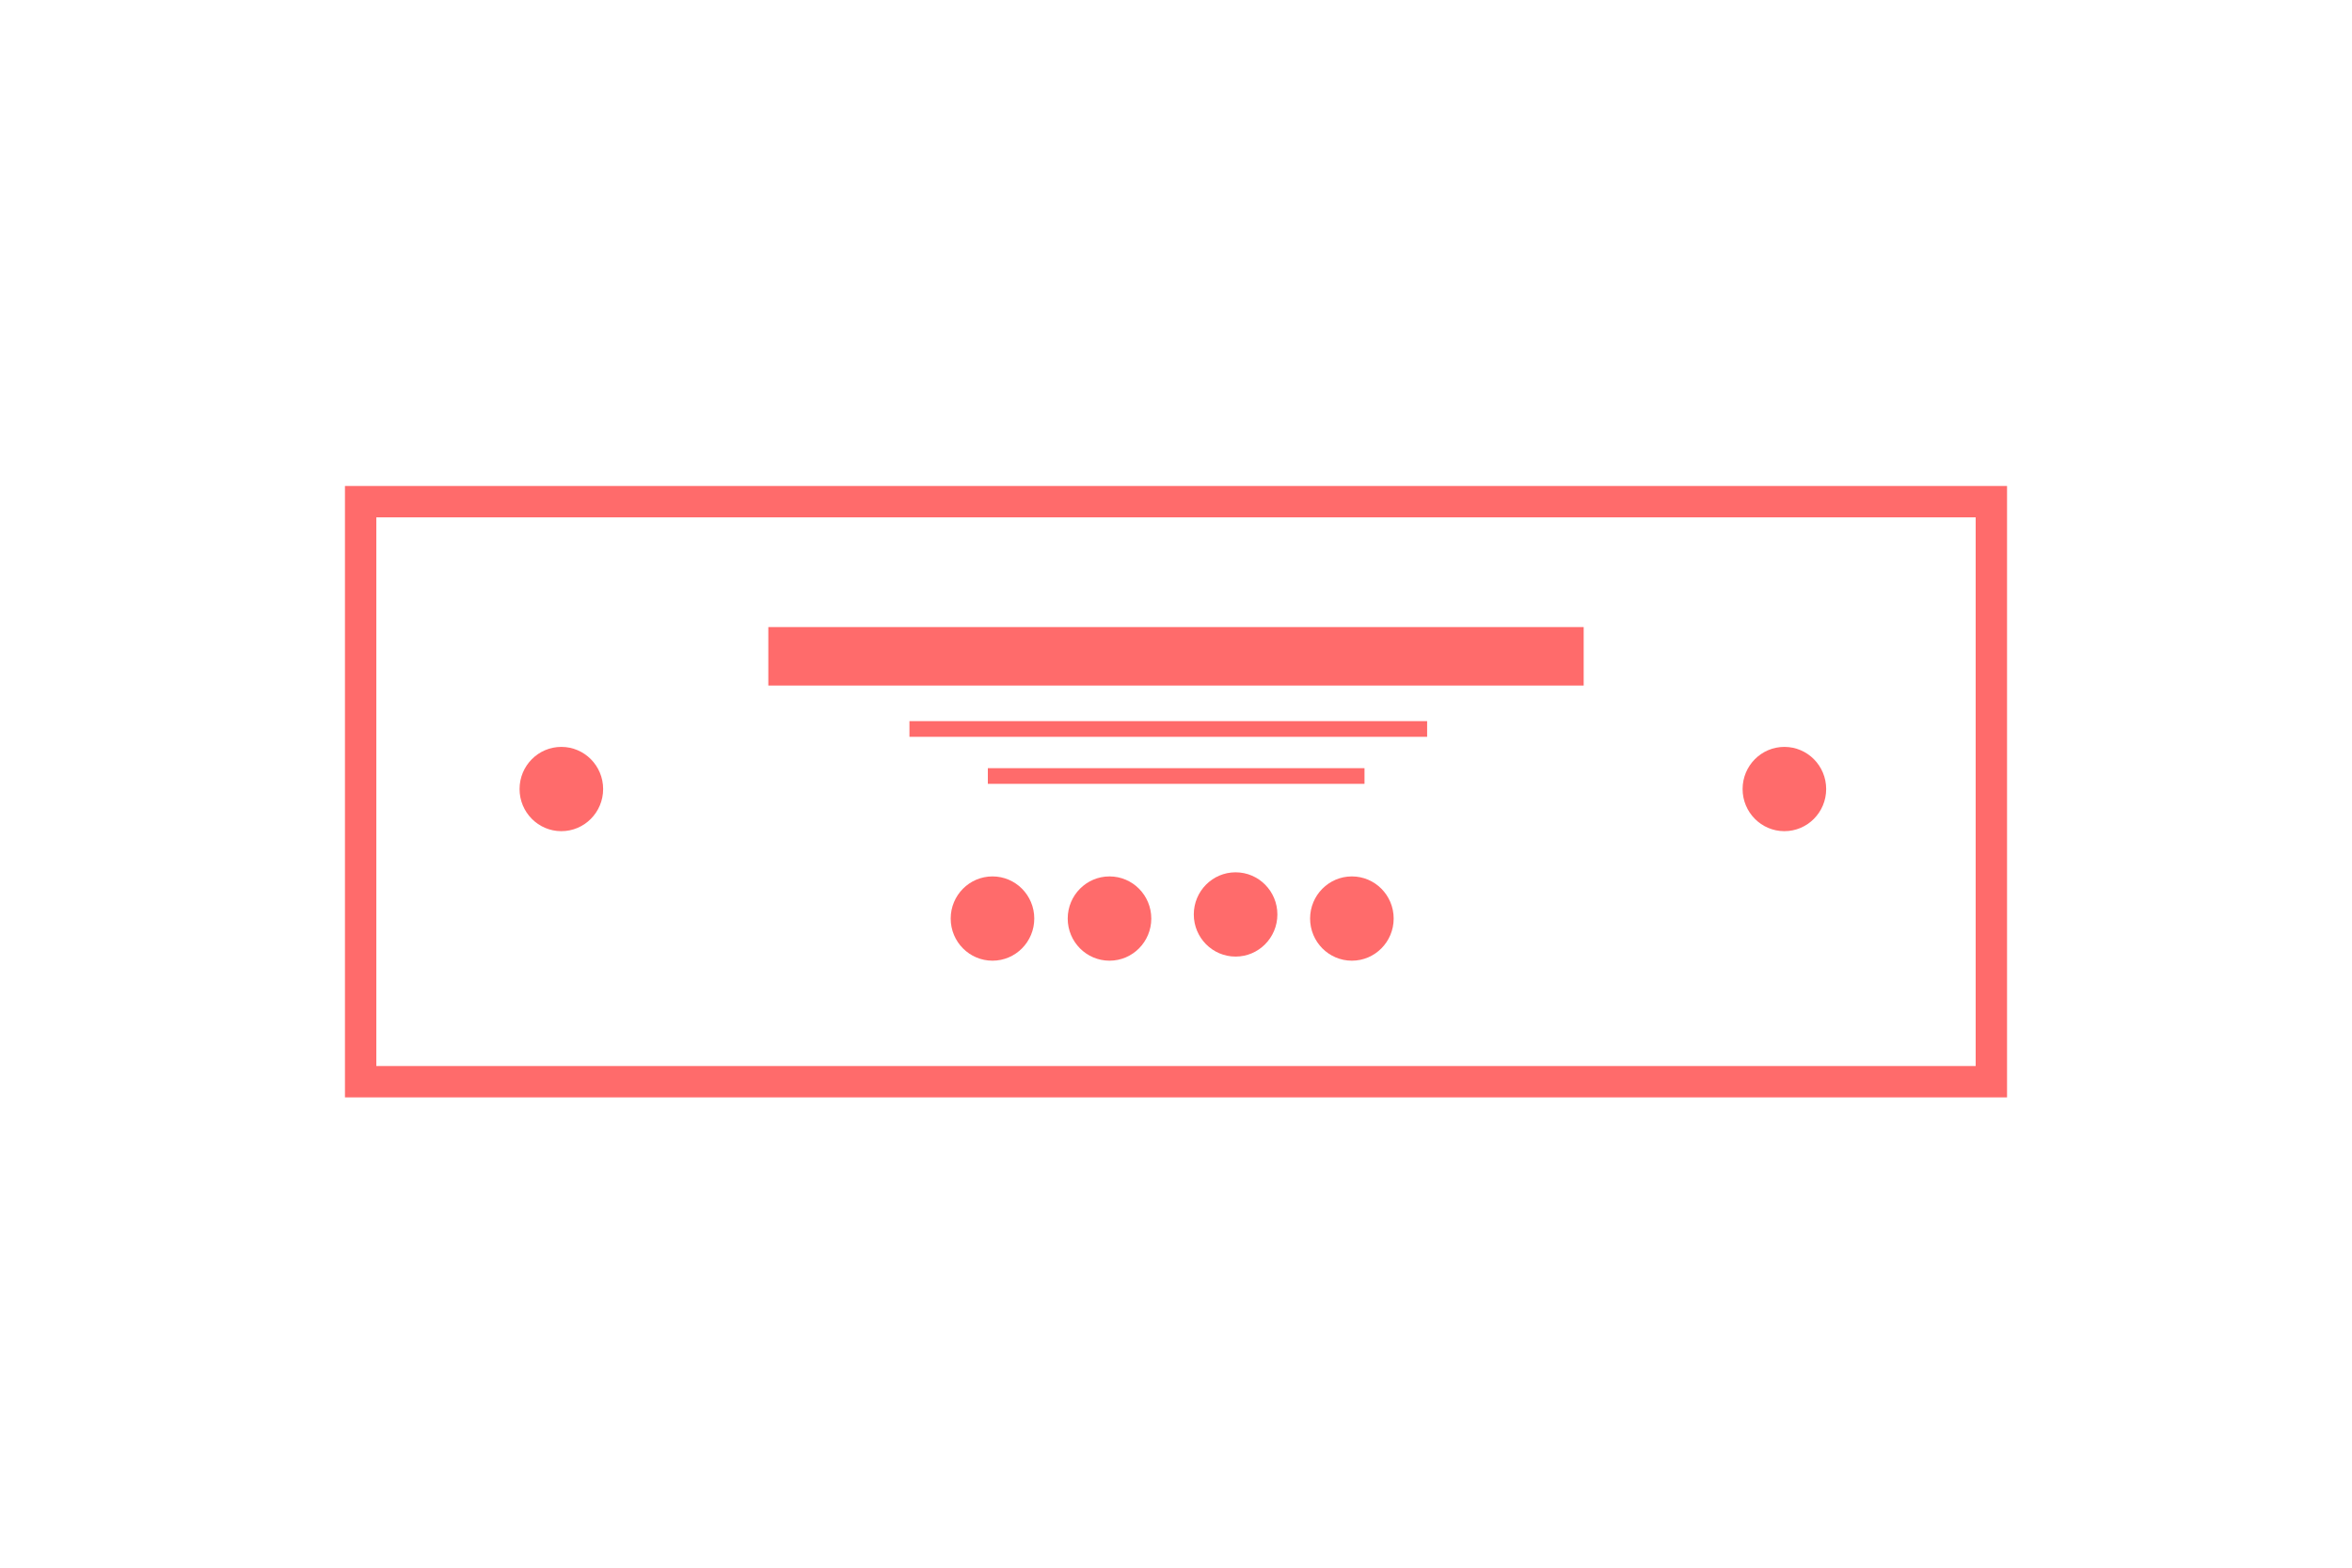
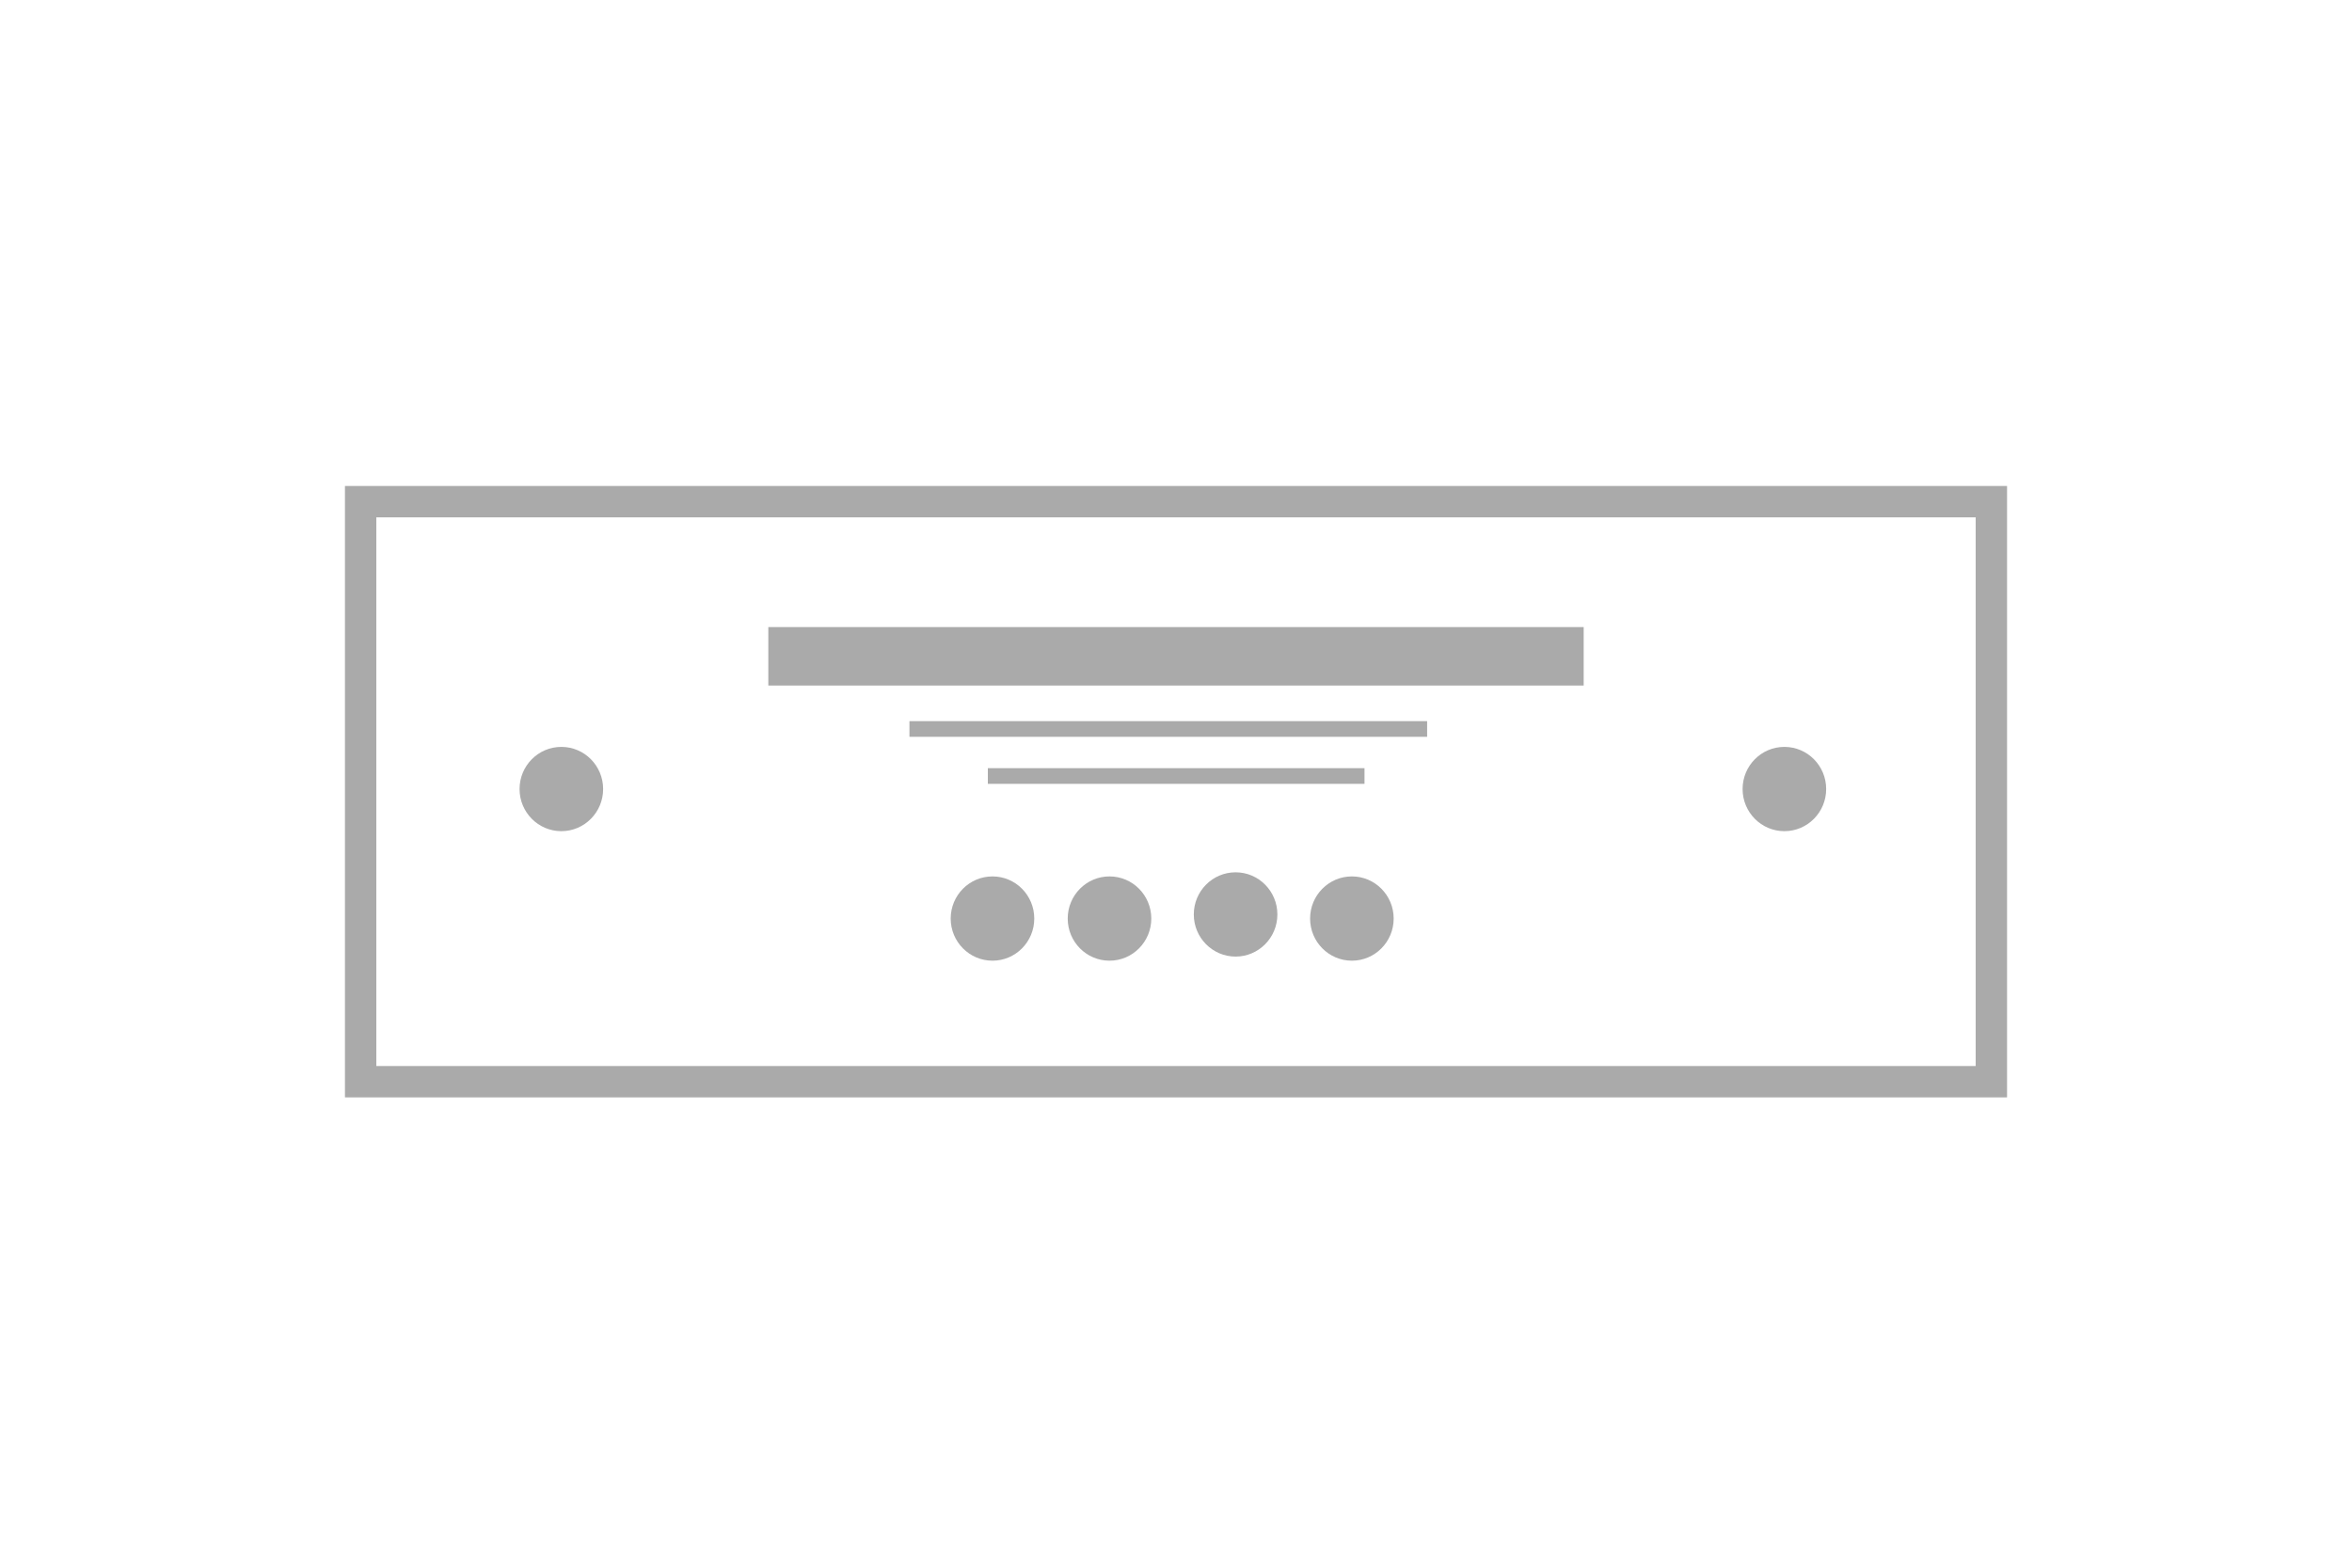
<svg xmlns="http://www.w3.org/2000/svg" width="150px" height="100px" viewBox="0 0 150 100" version="1.1">
  <defs />
  <g id="Page-1" stroke="none" stroke-width="1" fill="none" fill-rule="evenodd">
    <g id="testimonial-slider">
      <g id="Group-8" transform="translate(24, 33)">
        <g id="Group-6">
          <g id="Group-5" transform="translate(9, 7)">
-             <g id="Group-4" transform="translate(16, 0)" fill="#FF6B6B">
+             <g id="Group-4" transform="translate(16, 0)" fill="#aaaaaa">
              <g id="Group">
                <rect id="Rectangle" x="0" y="0" width="52" height="3.729" />
              </g>
            </g>
            <g id="Group-3" transform="translate(0.135135, 7.642857)">
-               <g id="Group-7" fill="#FF6B6B">
+               <g id="Group-7" fill="#aaaaaa">
                <ellipse id="Oval" cx="30.161" cy="10.95" rx="2.665" ry="2.688" />
                <ellipse id="Oval" cx="37.624" cy="10.95" rx="2.665" ry="2.688" />
                <ellipse id="Oval" cx="45.665" cy="10.688" rx="2.665" ry="2.688" />
                <ellipse id="Oval" cx="80.665" cy="2.688" rx="2.665" ry="2.688" />
                <ellipse id="Oval" cx="2.665" cy="2.688" rx="2.665" ry="2.688" />
                <ellipse id="Oval" cx="53.082" cy="10.95" rx="2.665" ry="2.688" />
              </g>
              <g id="Group-2" transform="translate(52, 8)" />
            </g>
          </g>
-           <rect id="Rectangle-6" stroke="#FF6B6B" stroke-width="2" x="-1" y="-1" width="104" height="37" />
+           <rect id="Rectangle-6" stroke="#aaaaaa" stroke-width="2" x="-1" y="-1" width="104" height="37" />
        </g>
-         <path d="M34.5,13.5 L66.516,13.5" id="Line" stroke="#FF6B6B" stroke-linecap="square" />
-         <path d="M39.5,16.5 L62.522,16.5" id="Line" stroke="#FF6B6B" stroke-linecap="square" />
+         <path d="M34.5,13.5 L66.516,13.5" id="Line" stroke="#aaaaaa" stroke-linecap="square" />
+         <path d="M39.5,16.5 L62.522,16.5" id="Line" stroke="#aaaaaa" stroke-linecap="square" />
      </g>
    </g>
  </g>
</svg>
